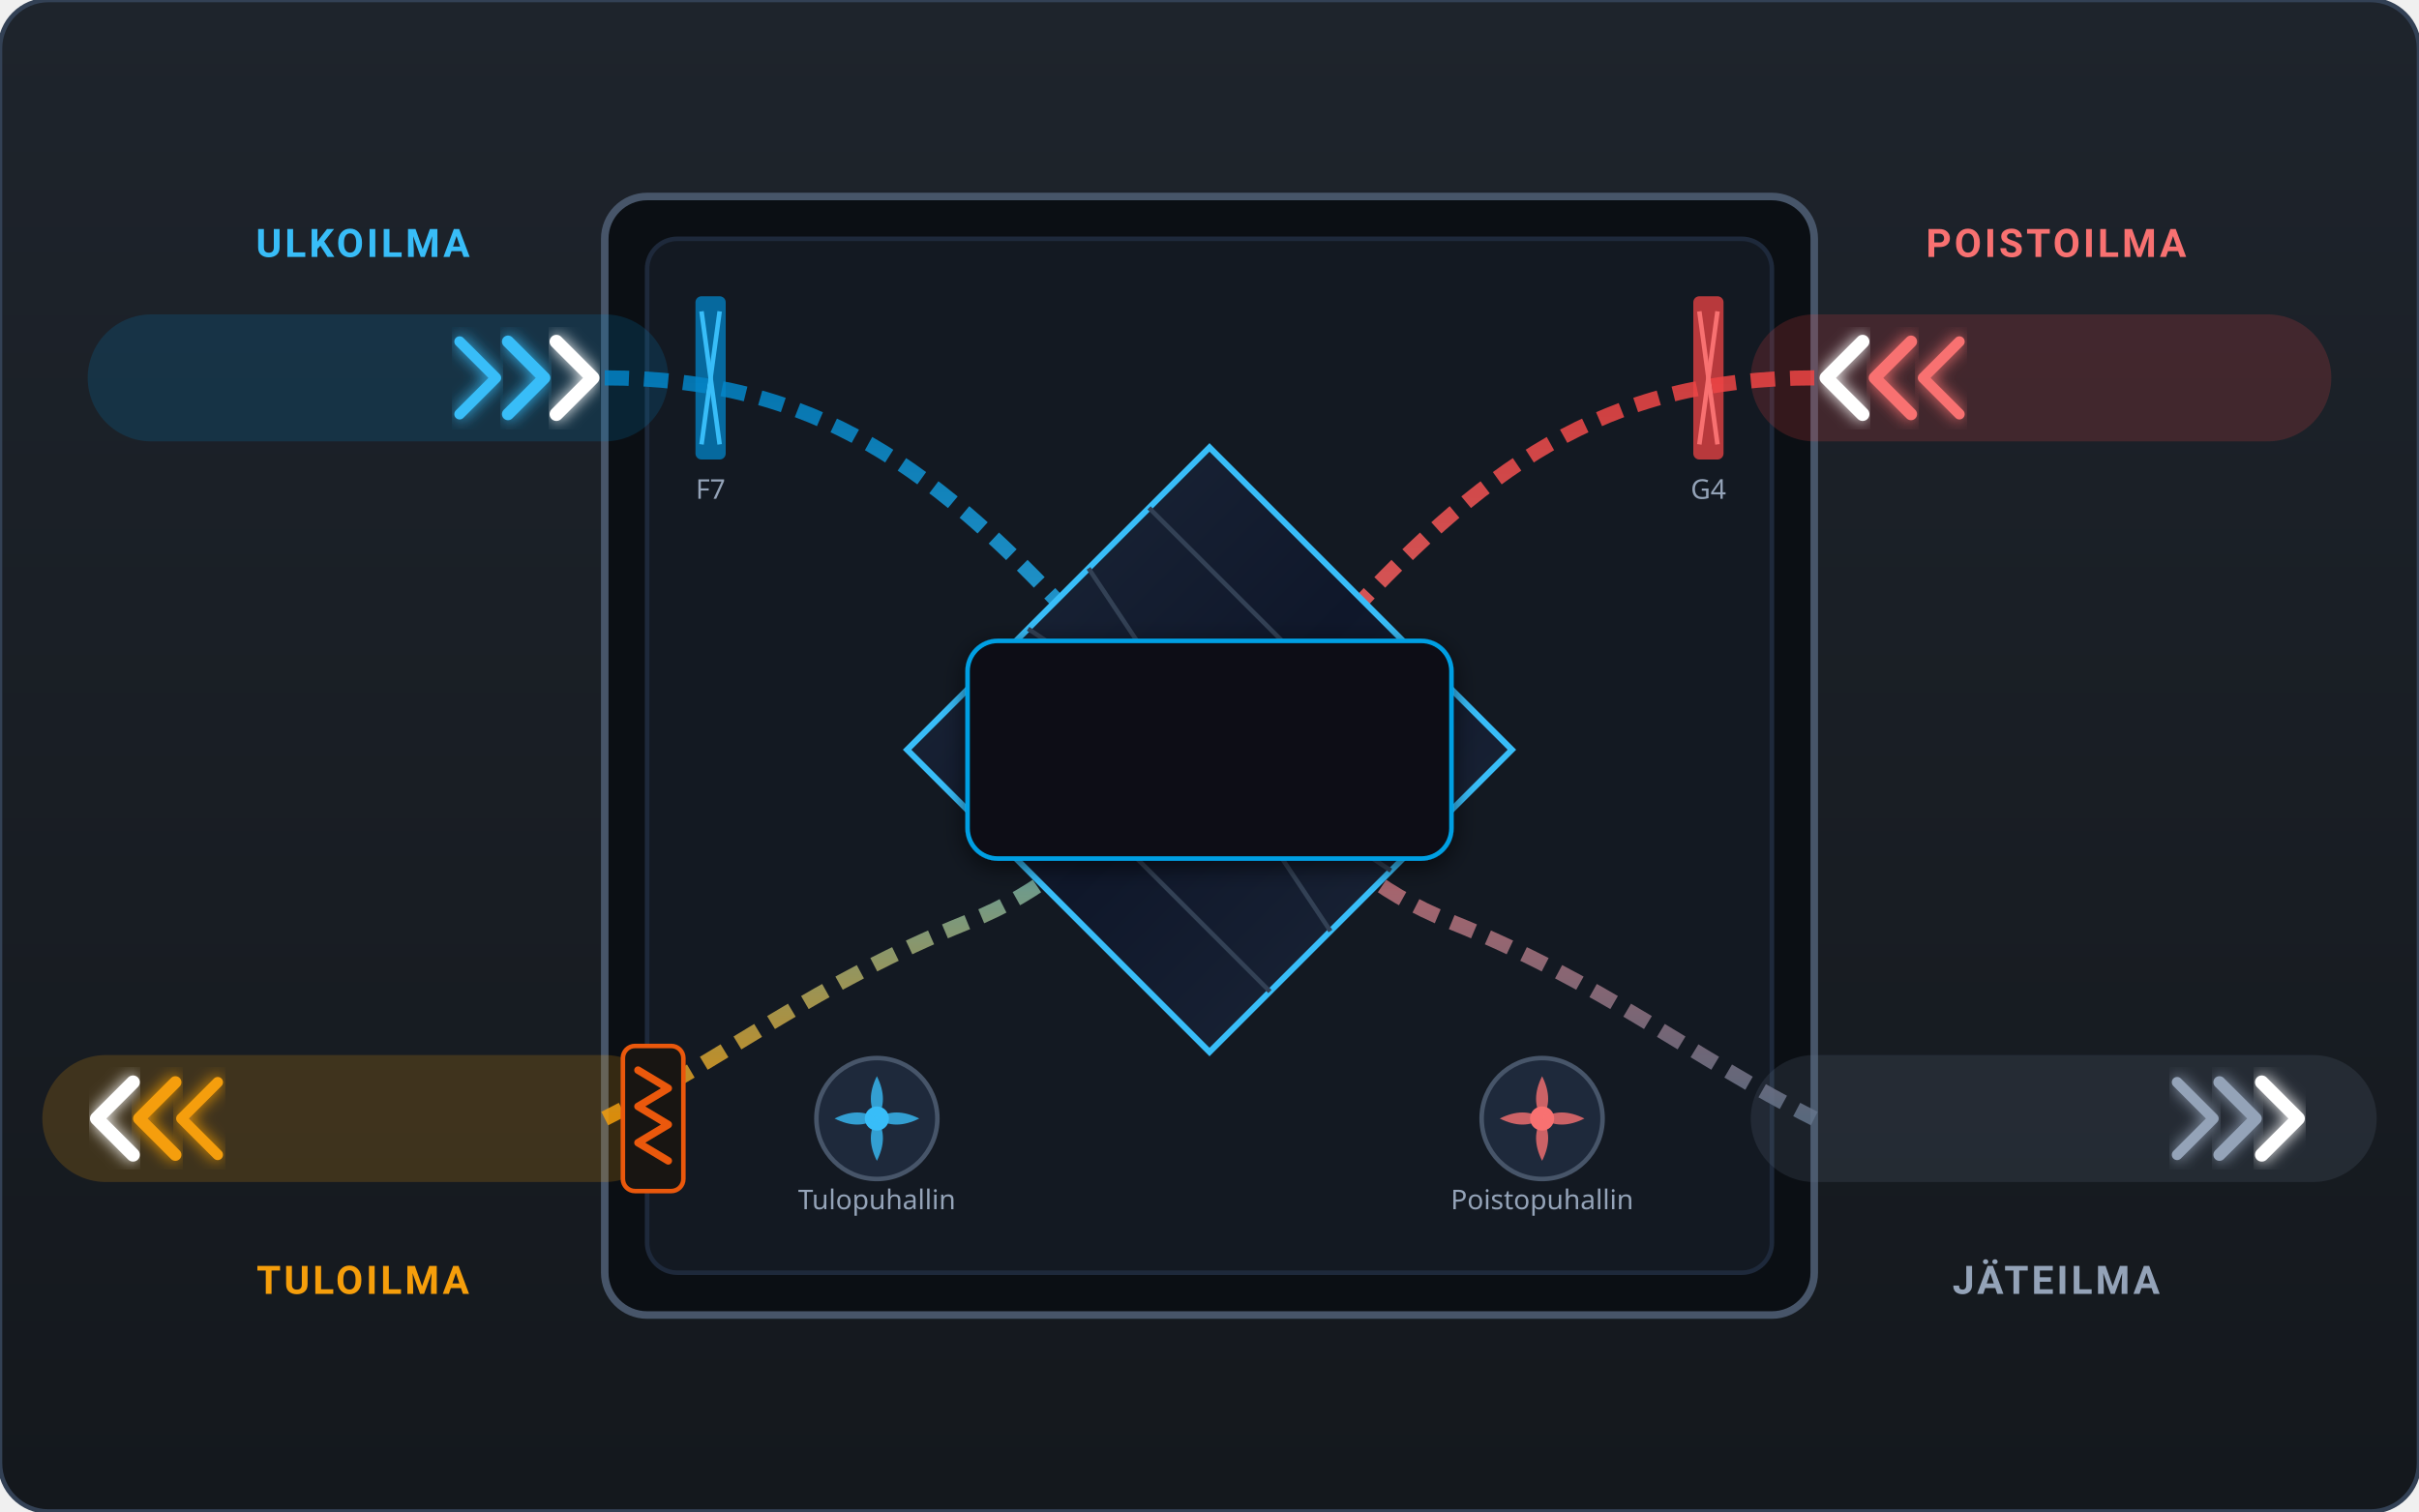
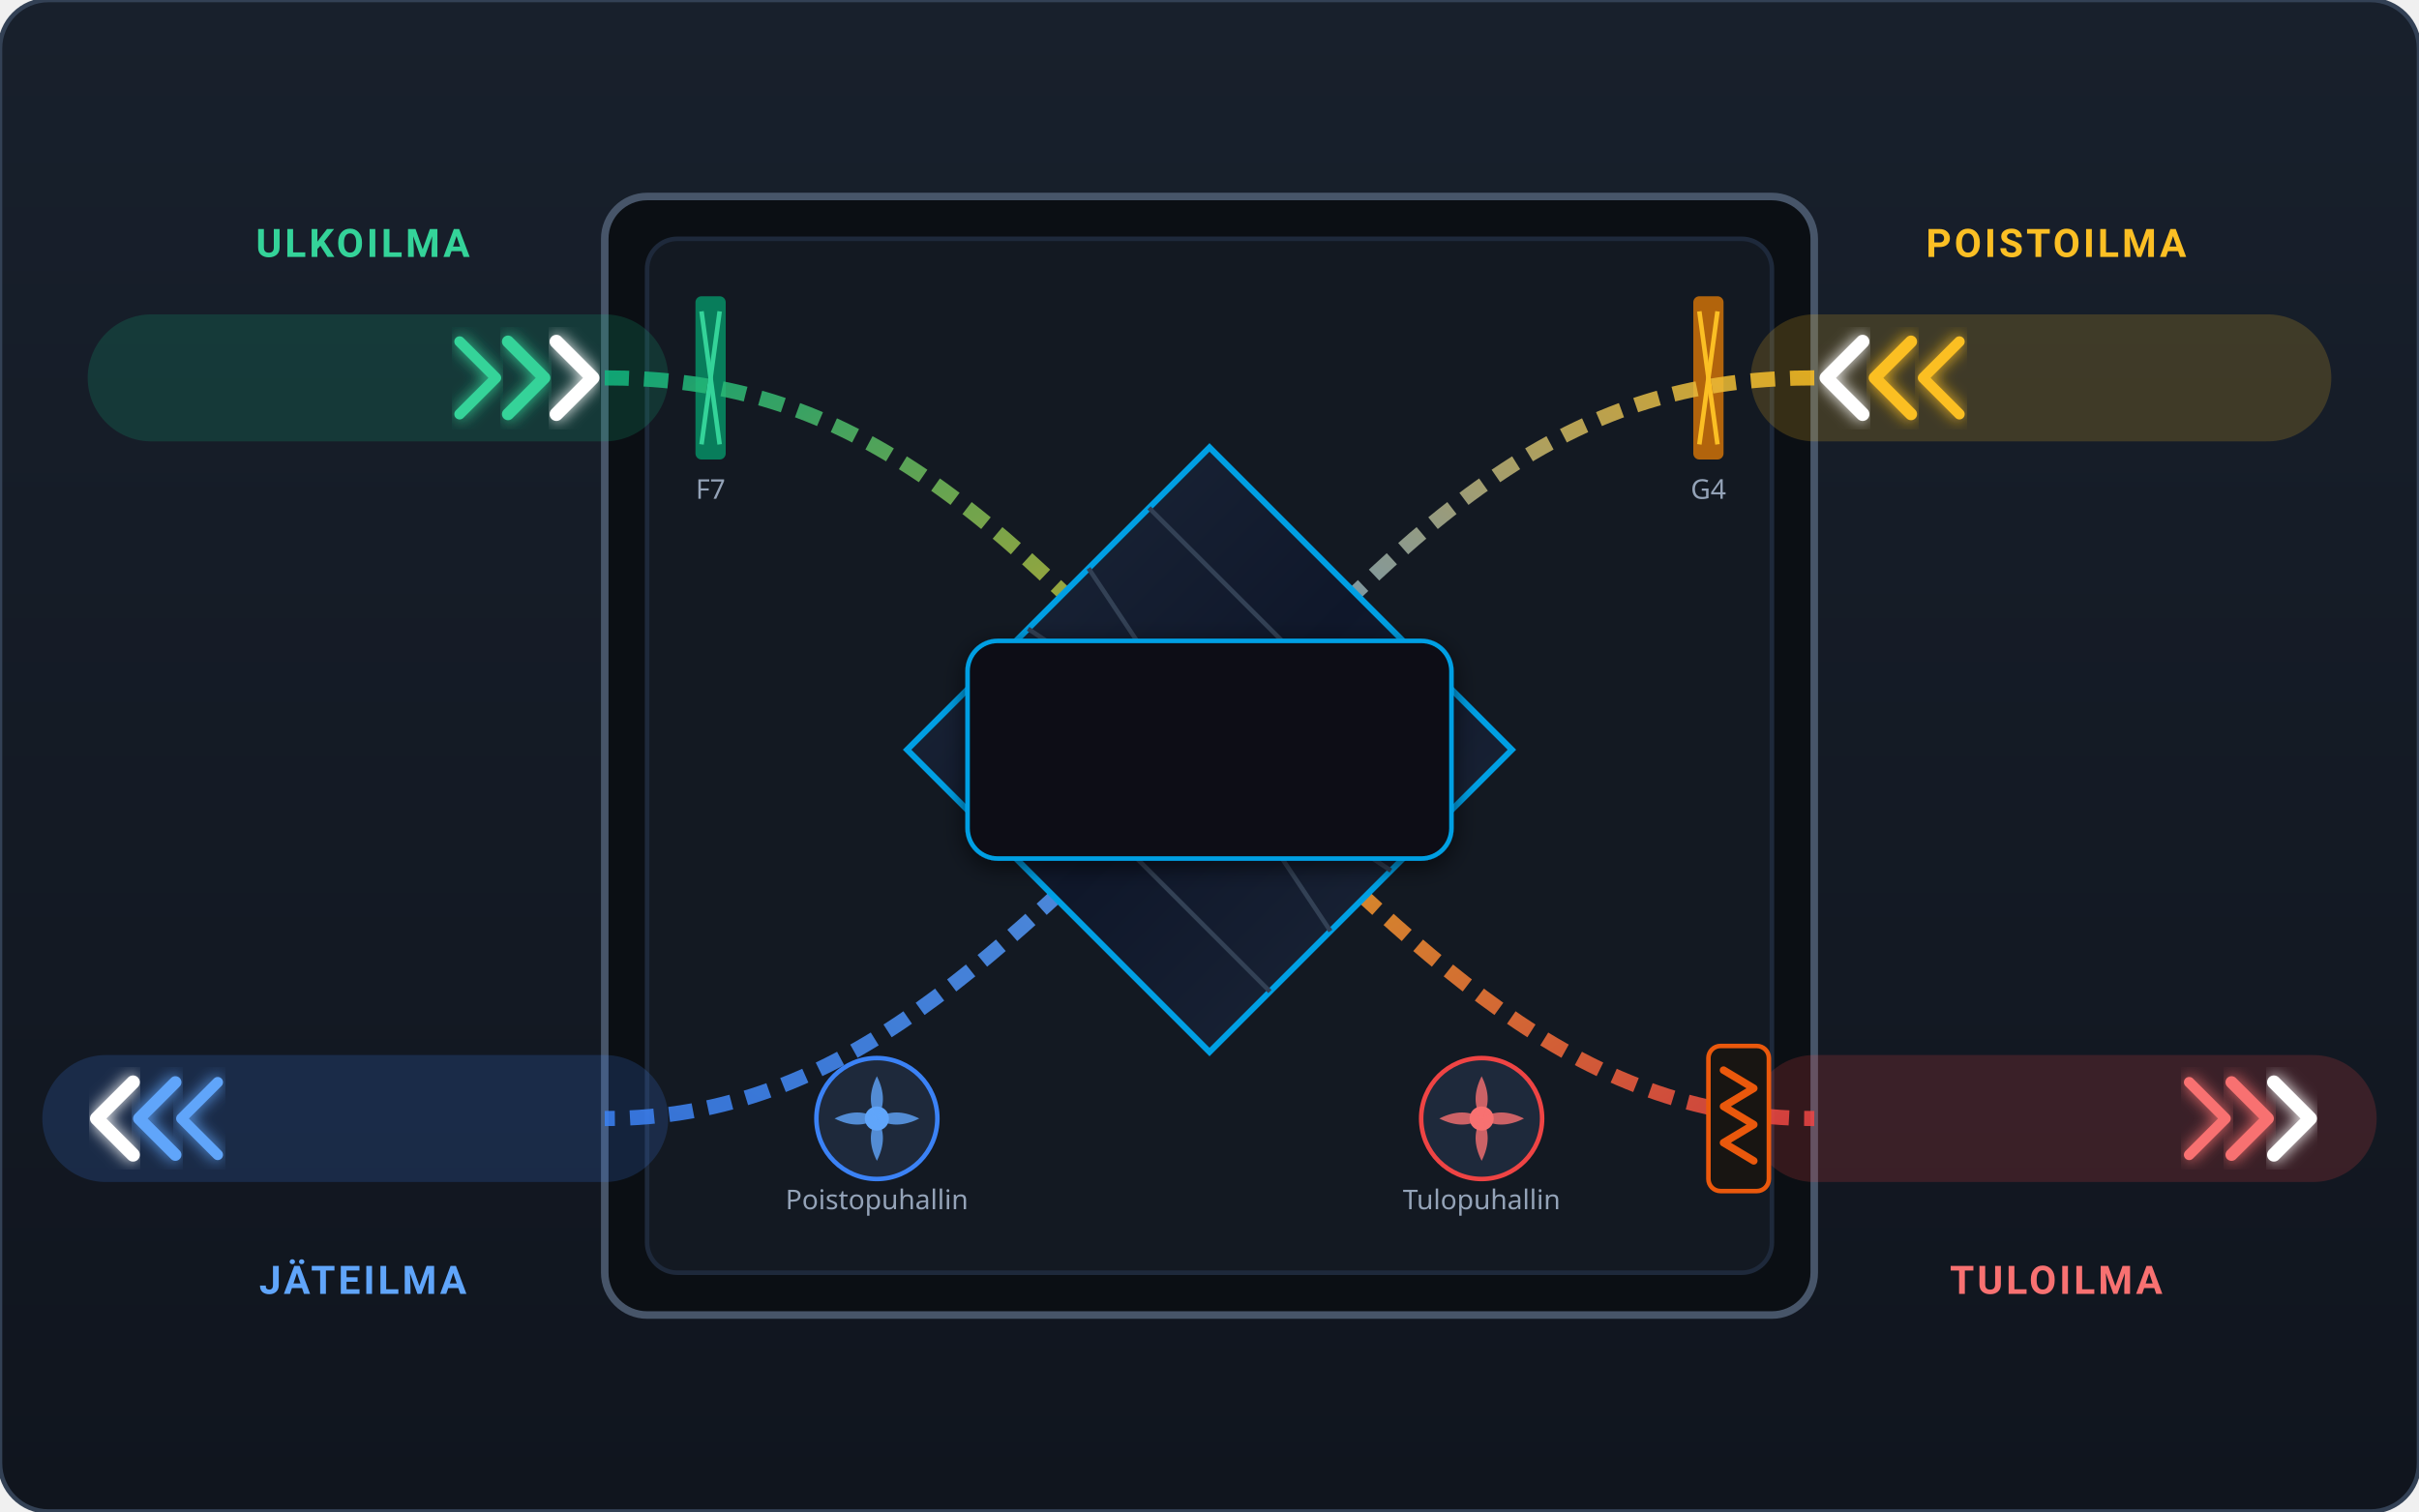
<svg xmlns="http://www.w3.org/2000/svg" viewBox="0 0 800 500" width="100%" height="100%">
  <defs>
    <linearGradient id="bgGrad" x1="0%" y1="0%" x2="0%" y2="100%">
-       <stop offset="0%" stop-color="#1e242c" />
-       <stop offset="100%" stop-color="#14181d" />
+       <stop offset="0%" stop-color="#18202c" />
+       <stop offset="100%" stop-color="#10151e" />
    </linearGradient>
    <linearGradient id="freshAirGrad" x1="0%" y1="0%" x2="100%" y2="0%">
-       <stop offset="0%" stop-color="#38bdf8" stop-opacity="0.9" />
-       <stop offset="100%" stop-color="#0284c7" stop-opacity="0.9" />
-     </linearGradient>
-     <linearGradient id="supplyAirGrad" x1="100%" y1="0%" x2="0%" y2="0%">
-       <stop offset="0%" stop-color="#f59e0b" stop-opacity="0.9" />
-       <stop offset="100%" stop-color="#ea580c" stop-opacity="0.9" />
+       <stop offset="0%" stop-color="#10b981" stop-opacity="0.9" />
+       <stop offset="100%" stop-color="#059669" stop-opacity="0.9" />
    </linearGradient>
    <linearGradient id="exhaustAirGrad" x1="100%" y1="0%" x2="0%" y2="0%">
-       <stop offset="0%" stop-color="#f87171" stop-opacity="0.9" />
-       <stop offset="100%" stop-color="#ef4444" stop-opacity="0.9" />
+       <stop offset="0%" stop-color="#fbbf24" stop-opacity="0.9" />
+       <stop offset="100%" stop-color="#d97706" stop-opacity="0.9" />
    </linearGradient>
-     <linearGradient id="wasteAirGrad" x1="0%" y1="0%" x2="100%" y2="0%">
-       <stop offset="0%" stop-color="#64748b" stop-opacity="0.9" />
-       <stop offset="100%" stop-color="#475569" stop-opacity="0.9" />
+     <linearGradient id="wasteAirGrad" x1="100%" y1="0%" x2="0%" y2="0%">
+       <stop offset="0%" stop-color="#3b82f6" stop-opacity="0.9" />
+       <stop offset="100%" stop-color="#2563eb" stop-opacity="0.9" />
+     </linearGradient>
+     <linearGradient id="supplyAirGrad" x1="0%" y1="0%" x2="100%" y2="0%">
+       <stop offset="0%" stop-color="#ef4444" stop-opacity="0.9" />
+       <stop offset="100%" stop-color="#dc2626" stop-opacity="0.9" />
    </linearGradient>
    <linearGradient id="coreGrad" x1="0%" y1="0%" x2="100%" y2="100%">
      <stop offset="0%" stop-color="#1e293b" />
      <stop offset="50%" stop-color="#0f172a" />
      <stop offset="100%" stop-color="#1e293b" />
    </linearGradient>
-     <linearGradient id="freshCoreFlow" x1="0%" y1="0%" x2="0%" y2="100%">
-       <stop offset="0%" stop-color="#0284c7" />
-       <stop offset="50%" stop-color="#38bdf8" />
-       <stop offset="100%" stop-color="#f59e0b" />
+     <linearGradient id="freshCoreFlow" x1="0%" y1="0%" x2="100%" y2="100%">
+       <stop offset="0%" stop-color="#10b981" />
+       <stop offset="50%" stop-color="#fbbf24" />
+       <stop offset="100%" stop-color="#ef4444" />
    </linearGradient>
-     <linearGradient id="exhaustCoreFlow" x1="0%" y1="0%" x2="0%" y2="100%">
-       <stop offset="0%" stop-color="#ef4444" />
-       <stop offset="50%" stop-color="#f87171" />
-       <stop offset="100%" stop-color="#64748b" />
+     <linearGradient id="exhaustCoreFlow" x1="100%" y1="0%" x2="0%" y2="100%">
+       <stop offset="0%" stop-color="#fbbf24" />
+       <stop offset="50%" stop-color="#60a5fa" />
+       <stop offset="100%" stop-color="#3b82f6" />
    </linearGradient>
    <filter id="heaterGlow" x="-30%" y="-30%" width="160%" height="160%">
      <feGaussianBlur stdDeviation="3.5" result="blur" />
      <feComposite in="SourceGraphic" in2="blur" operator="over" />
    </filter>
    <filter id="arrowGlow" x="-20%" y="-20%" width="140%" height="140%">
      <feGaussianBlur stdDeviation="2.5" result="blur" />
      <feComposite in="SourceGraphic" in2="blur" operator="over" />
    </filter>
    <filter id="plateShadow" x="-20%" y="-20%" width="140%" height="140%">
      <feDropShadow dx="0" dy="2" stdDeviation="4" flood-color="#000000" flood-opacity="0.6" />
    </filter>
  </defs>
  <rect width="800" height="500" rx="16" fill="url(#bgGrad)" stroke="#334155" stroke-width="1.5" />
  <rect x="200" y="65" width="400" height="370" rx="14" fill="#0b0f14" stroke="#475569" stroke-width="2.5" />
  <rect x="214" y="79" width="372" height="342" rx="10" fill="#131922" stroke="#1e293b" stroke-width="1.5" />
-   <text x="120" y="85" fill="#38bdf8" font-size="13" font-weight="700" font-family="-apple-system, BlinkMacSystemFont, 'Segoe UI', Roboto, sans-serif" letter-spacing="1" text-anchor="middle">ULKOILMA</text>
-   <path d="M 50 125 L 200 125" stroke="#0284c7" stroke-width="42" stroke-linecap="round" fill="none" opacity="0.18" />
+   <text x="120" y="85" fill="#34d399" font-size="13" font-weight="700" font-family="-apple-system, BlinkMacSystemFont, 'Segoe UI', Roboto, sans-serif" letter-spacing="1" text-anchor="middle">ULKOILMA</text>
+   <path d="M 50 125 L 200 125" stroke="#10b981" stroke-width="42" stroke-linecap="round" fill="none" opacity="0.18" />
  <path d="M 50 125 L 200 125" stroke="url(#freshAirGrad)" stroke-width="8" stroke-linecap="round" fill="none" />
-   <path d="M 152 113 L 164 125 L 152 137" fill="none" stroke="#38bdf8" stroke-width="3.5" stroke-linecap="round" stroke-linejoin="round" filter="url(#arrowGlow)" />
-   <path d="M 168 113 L 180 125 L 168 137" fill="none" stroke="#38bdf8" stroke-width="4" stroke-linecap="round" stroke-linejoin="round" filter="url(#arrowGlow)" />
+   <path d="M 152 113 L 164 125 L 152 137" fill="none" stroke="#34d399" stroke-width="3.5" stroke-linecap="round" stroke-linejoin="round" filter="url(#arrowGlow)" />
+   <path d="M 168 113 L 180 125 L 168 137" fill="none" stroke="#34d399" stroke-width="4" stroke-linecap="round" stroke-linejoin="round" filter="url(#arrowGlow)" />
  <path d="M 184 113 L 196 125 L 184 137" fill="none" stroke="#ffffff" stroke-width="4.5" stroke-linecap="round" stroke-linejoin="round" filter="url(#arrowGlow)" />
-   <text x="680" y="85" fill="#f87171" font-size="13" font-weight="700" font-family="-apple-system, BlinkMacSystemFont, 'Segoe UI', Roboto, sans-serif" letter-spacing="1" text-anchor="middle">POISTOILMA</text>
-   <path d="M 750 125 L 600 125" stroke="#ef4444" stroke-width="42" stroke-linecap="round" fill="none" opacity="0.18" />
+   <text x="680" y="85" fill="#fbbf24" font-size="13" font-weight="700" font-family="-apple-system, BlinkMacSystemFont, 'Segoe UI', Roboto, sans-serif" letter-spacing="1" text-anchor="middle">POISTOILMA</text>
+   <path d="M 750 125 L 600 125" stroke="#fbbf24" stroke-width="42" stroke-linecap="round" fill="none" opacity="0.18" />
  <path d="M 750 125 L 600 125" stroke="url(#exhaustAirGrad)" stroke-width="8" stroke-linecap="round" fill="none" />
-   <path d="M 648 113 L 636 125 L 648 137" fill="none" stroke="#f87171" stroke-width="3.5" stroke-linecap="round" stroke-linejoin="round" filter="url(#arrowGlow)" />
-   <path d="M 632 113 L 620 125 L 632 137" fill="none" stroke="#f87171" stroke-width="4" stroke-linecap="round" stroke-linejoin="round" filter="url(#arrowGlow)" />
+   <path d="M 648 113 L 636 125 L 648 137" fill="none" stroke="#fbbf24" stroke-width="3.5" stroke-linecap="round" stroke-linejoin="round" filter="url(#arrowGlow)" />
+   <path d="M 632 113 L 620 125 L 632 137" fill="none" stroke="#fbbf24" stroke-width="4" stroke-linecap="round" stroke-linejoin="round" filter="url(#arrowGlow)" />
  <path d="M 616 113 L 604 125 L 616 137" fill="none" stroke="#ffffff" stroke-width="4.5" stroke-linecap="round" stroke-linejoin="round" filter="url(#arrowGlow)" />
-   <text x="120" y="428" fill="#f59e0b" font-size="13" font-weight="700" font-family="-apple-system, BlinkMacSystemFont, 'Segoe UI', Roboto, sans-serif" letter-spacing="1" text-anchor="middle">TULOILMA</text>
-   <path d="M 200 370 L 35 370" stroke="#f59e0b" stroke-width="42" stroke-linecap="round" fill="none" opacity="0.18" />
-   <path d="M 200 370 L 35 370" stroke="url(#supplyAirGrad)" stroke-width="8" stroke-linecap="round" fill="none" />
-   <path d="M 72 358 L 60 370 L 72 382" fill="none" stroke="#f59e0b" stroke-width="3.5" stroke-linecap="round" stroke-linejoin="round" filter="url(#arrowGlow)" />
-   <path d="M 58 358 L 46 370 L 58 382" fill="none" stroke="#f59e0b" stroke-width="4" stroke-linecap="round" stroke-linejoin="round" filter="url(#arrowGlow)" />
+   <text x="120" y="428" fill="#60a5fa" font-size="13" font-weight="700" font-family="-apple-system, BlinkMacSystemFont, 'Segoe UI', Roboto, sans-serif" letter-spacing="1" text-anchor="middle">JÄTEILMA</text>
+   <path d="M 200 370 L 35 370" stroke="#3b82f6" stroke-width="42" stroke-linecap="round" fill="none" opacity="0.18" />
+   <path d="M 200 370 L 35 370" stroke="url(#wasteAirGrad)" stroke-width="8" stroke-linecap="round" fill="none" />
+   <path d="M 72 358 L 60 370 L 72 382" fill="none" stroke="#60a5fa" stroke-width="3.5" stroke-linecap="round" stroke-linejoin="round" filter="url(#arrowGlow)" />
+   <path d="M 58 358 L 46 370 L 58 382" fill="none" stroke="#60a5fa" stroke-width="4" stroke-linecap="round" stroke-linejoin="round" filter="url(#arrowGlow)" />
  <path d="M 44 358 L 32 370 L 44 382" fill="none" stroke="#ffffff" stroke-width="4.5" stroke-linecap="round" stroke-linejoin="round" filter="url(#arrowGlow)" />
-   <text x="680" y="428" fill="#94a3b8" font-size="13" font-weight="700" font-family="-apple-system, BlinkMacSystemFont, 'Segoe UI', Roboto, sans-serif" letter-spacing="1" text-anchor="middle">JÄTEILMA</text>
-   <path d="M 600 370 L 765 370" stroke="#64748b" stroke-width="42" stroke-linecap="round" fill="none" opacity="0.18" />
-   <path d="M 600 370 L 765 370" stroke="url(#wasteAirGrad)" stroke-width="8" stroke-linecap="round" fill="none" />
-   <path d="M 720 358 L 732 370 L 720 382" fill="none" stroke="#94a3b8" stroke-width="3.5" stroke-linecap="round" stroke-linejoin="round" filter="url(#arrowGlow)" />
-   <path d="M 734 358 L 746 370 L 734 382" fill="none" stroke="#94a3b8" stroke-width="4" stroke-linecap="round" stroke-linejoin="round" filter="url(#arrowGlow)" />
-   <path d="M 748 358 L 760 370 L 748 382" fill="none" stroke="#ffffff" stroke-width="4.5" stroke-linecap="round" stroke-linejoin="round" filter="url(#arrowGlow)" />
+   <text x="680" y="428" fill="#f87171" font-size="13" font-weight="700" font-family="-apple-system, BlinkMacSystemFont, 'Segoe UI', Roboto, sans-serif" letter-spacing="1" text-anchor="middle">TULOILMA</text>
+   <path d="M 600 370 L 765 370" stroke="#ef4444" stroke-width="42" stroke-linecap="round" fill="none" opacity="0.18" />
+   <path d="M 600 370 L 765 370" stroke="url(#supplyAirGrad)" stroke-width="8" stroke-linecap="round" fill="none" />
+   <path d="M 724 358 L 736 370 L 724 382" fill="none" stroke="#f87171" stroke-width="3.5" stroke-linecap="round" stroke-linejoin="round" filter="url(#arrowGlow)" />
+   <path d="M 738 358 L 750 370 L 738 382" fill="none" stroke="#f87171" stroke-width="4" stroke-linecap="round" stroke-linejoin="round" filter="url(#arrowGlow)" />
+   <path d="M 752 358 L 764 370 L 752 382" fill="none" stroke="#ffffff" stroke-width="4.5" stroke-linecap="round" stroke-linejoin="round" filter="url(#arrowGlow)" />
  <g transform="translate(230, 98)">
-     <rect x="0" y="0" width="10" height="54" rx="2" fill="#0284c7" opacity="0.75" />
-     <line x1="2" y1="5" x2="8" y2="49" stroke="#38bdf8" stroke-width="1.5" />
-     <line x1="8" y1="5" x2="2" y2="49" stroke="#38bdf8" stroke-width="1.5" />
+     <rect x="0" y="0" width="10" height="54" rx="2" fill="#059669" opacity="0.8" />
+     <line x1="2" y1="5" x2="8" y2="49" stroke="#34d399" stroke-width="1.5" />
+     <line x1="8" y1="5" x2="2" y2="49" stroke="#34d399" stroke-width="1.5" />
    <text x="5" y="67" fill="#94a3b8" font-size="9" font-family="sans-serif" text-anchor="middle">F7</text>
  </g>
  <g transform="translate(560, 98)">
-     <rect x="0" y="0" width="10" height="54" rx="2" fill="#ef4444" opacity="0.75" />
-     <line x1="2" y1="5" x2="8" y2="49" stroke="#f87171" stroke-width="1.5" />
-     <line x1="8" y1="5" x2="2" y2="49" stroke="#f87171" stroke-width="1.5" />
+     <rect x="0" y="0" width="10" height="54" rx="2" fill="#d97706" opacity="0.8" />
+     <line x1="2" y1="5" x2="8" y2="49" stroke="#fbbf24" stroke-width="1.5" />
+     <line x1="8" y1="5" x2="2" y2="49" stroke="#fbbf24" stroke-width="1.5" />
    <text x="5" y="67" fill="#94a3b8" font-size="9" font-family="sans-serif" text-anchor="middle">G4</text>
  </g>
-   <path d="M 200 125 C 270 125, 310 155, 360 210 C 390 245, 370 285, 320 305 C 270 325, 240 350, 200 370" stroke="url(#freshCoreFlow)" stroke-width="5" stroke-dasharray="8,5" fill="none" opacity="0.85" />
-   <path d="M 600 125 C 530 125, 490 155, 440 210 C 410 245, 430 285, 480 305 C 530 325, 560 350, 600 370" stroke="url(#exhaustCoreFlow)" stroke-width="5" stroke-dasharray="8,5" fill="none" opacity="0.85" />
+   <path d="M 200 125 C 270 125, 320 155, 400 248 C 470 315, 520 370, 600 370" stroke="url(#freshCoreFlow)" stroke-width="5" stroke-dasharray="8,5" fill="none" opacity="0.85" />
+   <path d="M 600 125 C 530 125, 480 155, 400 248 C 330 315, 280 370, 200 370" stroke="url(#exhaustCoreFlow)" stroke-width="5" stroke-dasharray="8,5" fill="none" opacity="0.85" />
  <g transform="translate(400, 248)">
-     <polygon points="0,-100 100,0 0,100 -100,0" fill="url(#coreGrad)" stroke="#38bdf8" stroke-width="2" />
+     <polygon points="0,-100 100,0 0,100 -100,0" fill="url(#coreGrad)" stroke="#009fe3" stroke-width="2" />
    <line x1="-60" y1="-40" x2="60" y2="40" stroke="#334155" stroke-width="1.5" />
    <line x1="-40" y1="-60" x2="40" y2="60" stroke="#334155" stroke-width="1.5" />
    <line x1="-20" y1="-80" x2="80" y2="20" stroke="#334155" stroke-width="1.5" />
    <line x1="-80" y1="-20" x2="20" y2="80" stroke="#334155" stroke-width="1.5" />
    <rect x="-80" y="-36" width="160" height="72" rx="10" fill="#090d12" stroke="#009fe3" stroke-width="1.5" filter="url(#plateShadow)" />
  </g>
  <g transform="translate(290, 370)">
-     <circle cx="0" cy="0" r="20" fill="#1e293b" stroke="#475569" stroke-width="1.5" />
-     <circle cx="0" cy="0" r="4" fill="#38bdf8" />
-     <path d="M 0,-14 Q 4,-6 0,0 Q -4,-6 0,-14" fill="#38bdf8" opacity="0.8" />
-     <path d="M 14,0 Q 6,4 0,0 Q 6,-4 14,0" fill="#38bdf8" opacity="0.8" />
-     <path d="M 0,14 Q -4,6 0,0 Q 4,6 0,14" fill="#38bdf8" opacity="0.8" />
-     <path d="M -14,0 Q -6,-4 0,0 Q -6,4 -14,0" fill="#38bdf8" opacity="0.8" />
-     <text x="0" y="30" fill="#94a3b8" font-size="9" font-family="sans-serif" text-anchor="middle">Tulopuhallin</text>
+     <circle cx="0" cy="0" r="20" fill="#1e293b" stroke="#3b82f6" stroke-width="1.5" />
+     <circle cx="0" cy="0" r="4" fill="#60a5fa" />
+     <path d="M 0,-14 Q 4,-6 0,0 Q -4,-6 0,-14" fill="#60a5fa" opacity="0.8" />
+     <path d="M 14,0 Q 6,4 0,0 Q 6,-4 14,0" fill="#60a5fa" opacity="0.8" />
+     <path d="M 0,14 Q -4,6 0,0 Q 4,6 0,14" fill="#60a5fa" opacity="0.8" />
+     <path d="M -14,0 Q -6,-4 0,0 Q -6,4 -14,0" fill="#60a5fa" opacity="0.8" />
+     <text x="0" y="30" fill="#94a3b8" font-size="9" font-family="sans-serif" text-anchor="middle">Poistopuhallin</text>
  </g>
-   <g transform="translate(510, 370)">
-     <circle cx="0" cy="0" r="20" fill="#1e293b" stroke="#475569" stroke-width="1.5" />
+   <g transform="translate(490, 370)">
+     <circle cx="0" cy="0" r="20" fill="#1e293b" stroke="#ef4444" stroke-width="1.5" />
    <circle cx="0" cy="0" r="4" fill="#f87171" />
    <path d="M 0,-14 Q 4,-6 0,0 Q -4,-6 0,-14" fill="#f87171" opacity="0.8" />
    <path d="M 14,0 Q 6,4 0,0 Q 6,-4 14,0" fill="#f87171" opacity="0.8" />
    <path d="M 0,14 Q -4,6 0,0 Q 4,6 0,14" fill="#f87171" opacity="0.8" />
    <path d="M -14,0 Q -6,-4 0,0 Q -6,4 -14,0" fill="#f87171" opacity="0.8" />
-     <text x="0" y="30" fill="#94a3b8" font-size="9" font-family="sans-serif" text-anchor="middle">Poistopuhallin</text>
+     <text x="0" y="30" fill="#94a3b8" font-size="9" font-family="sans-serif" text-anchor="middle">Tulopuhallin</text>
  </g>
-   <g transform="translate(216, 370)" id="heater_coil">
+   <g transform="translate(575, 370)" id="heater_coil">
    <rect x="-10" y="-24" width="20" height="48" rx="4" fill="#181512" stroke="#ea580c" stroke-width="1.5" />
    <path d="M -5,-16 L 5,-10 L -5,-4 L 5,2 L -5,8 L 5,14" fill="none" stroke="#ea580c" stroke-width="2.5" stroke-linecap="round" stroke-linejoin="round" id="heater_path" />
  </g>
</svg>
